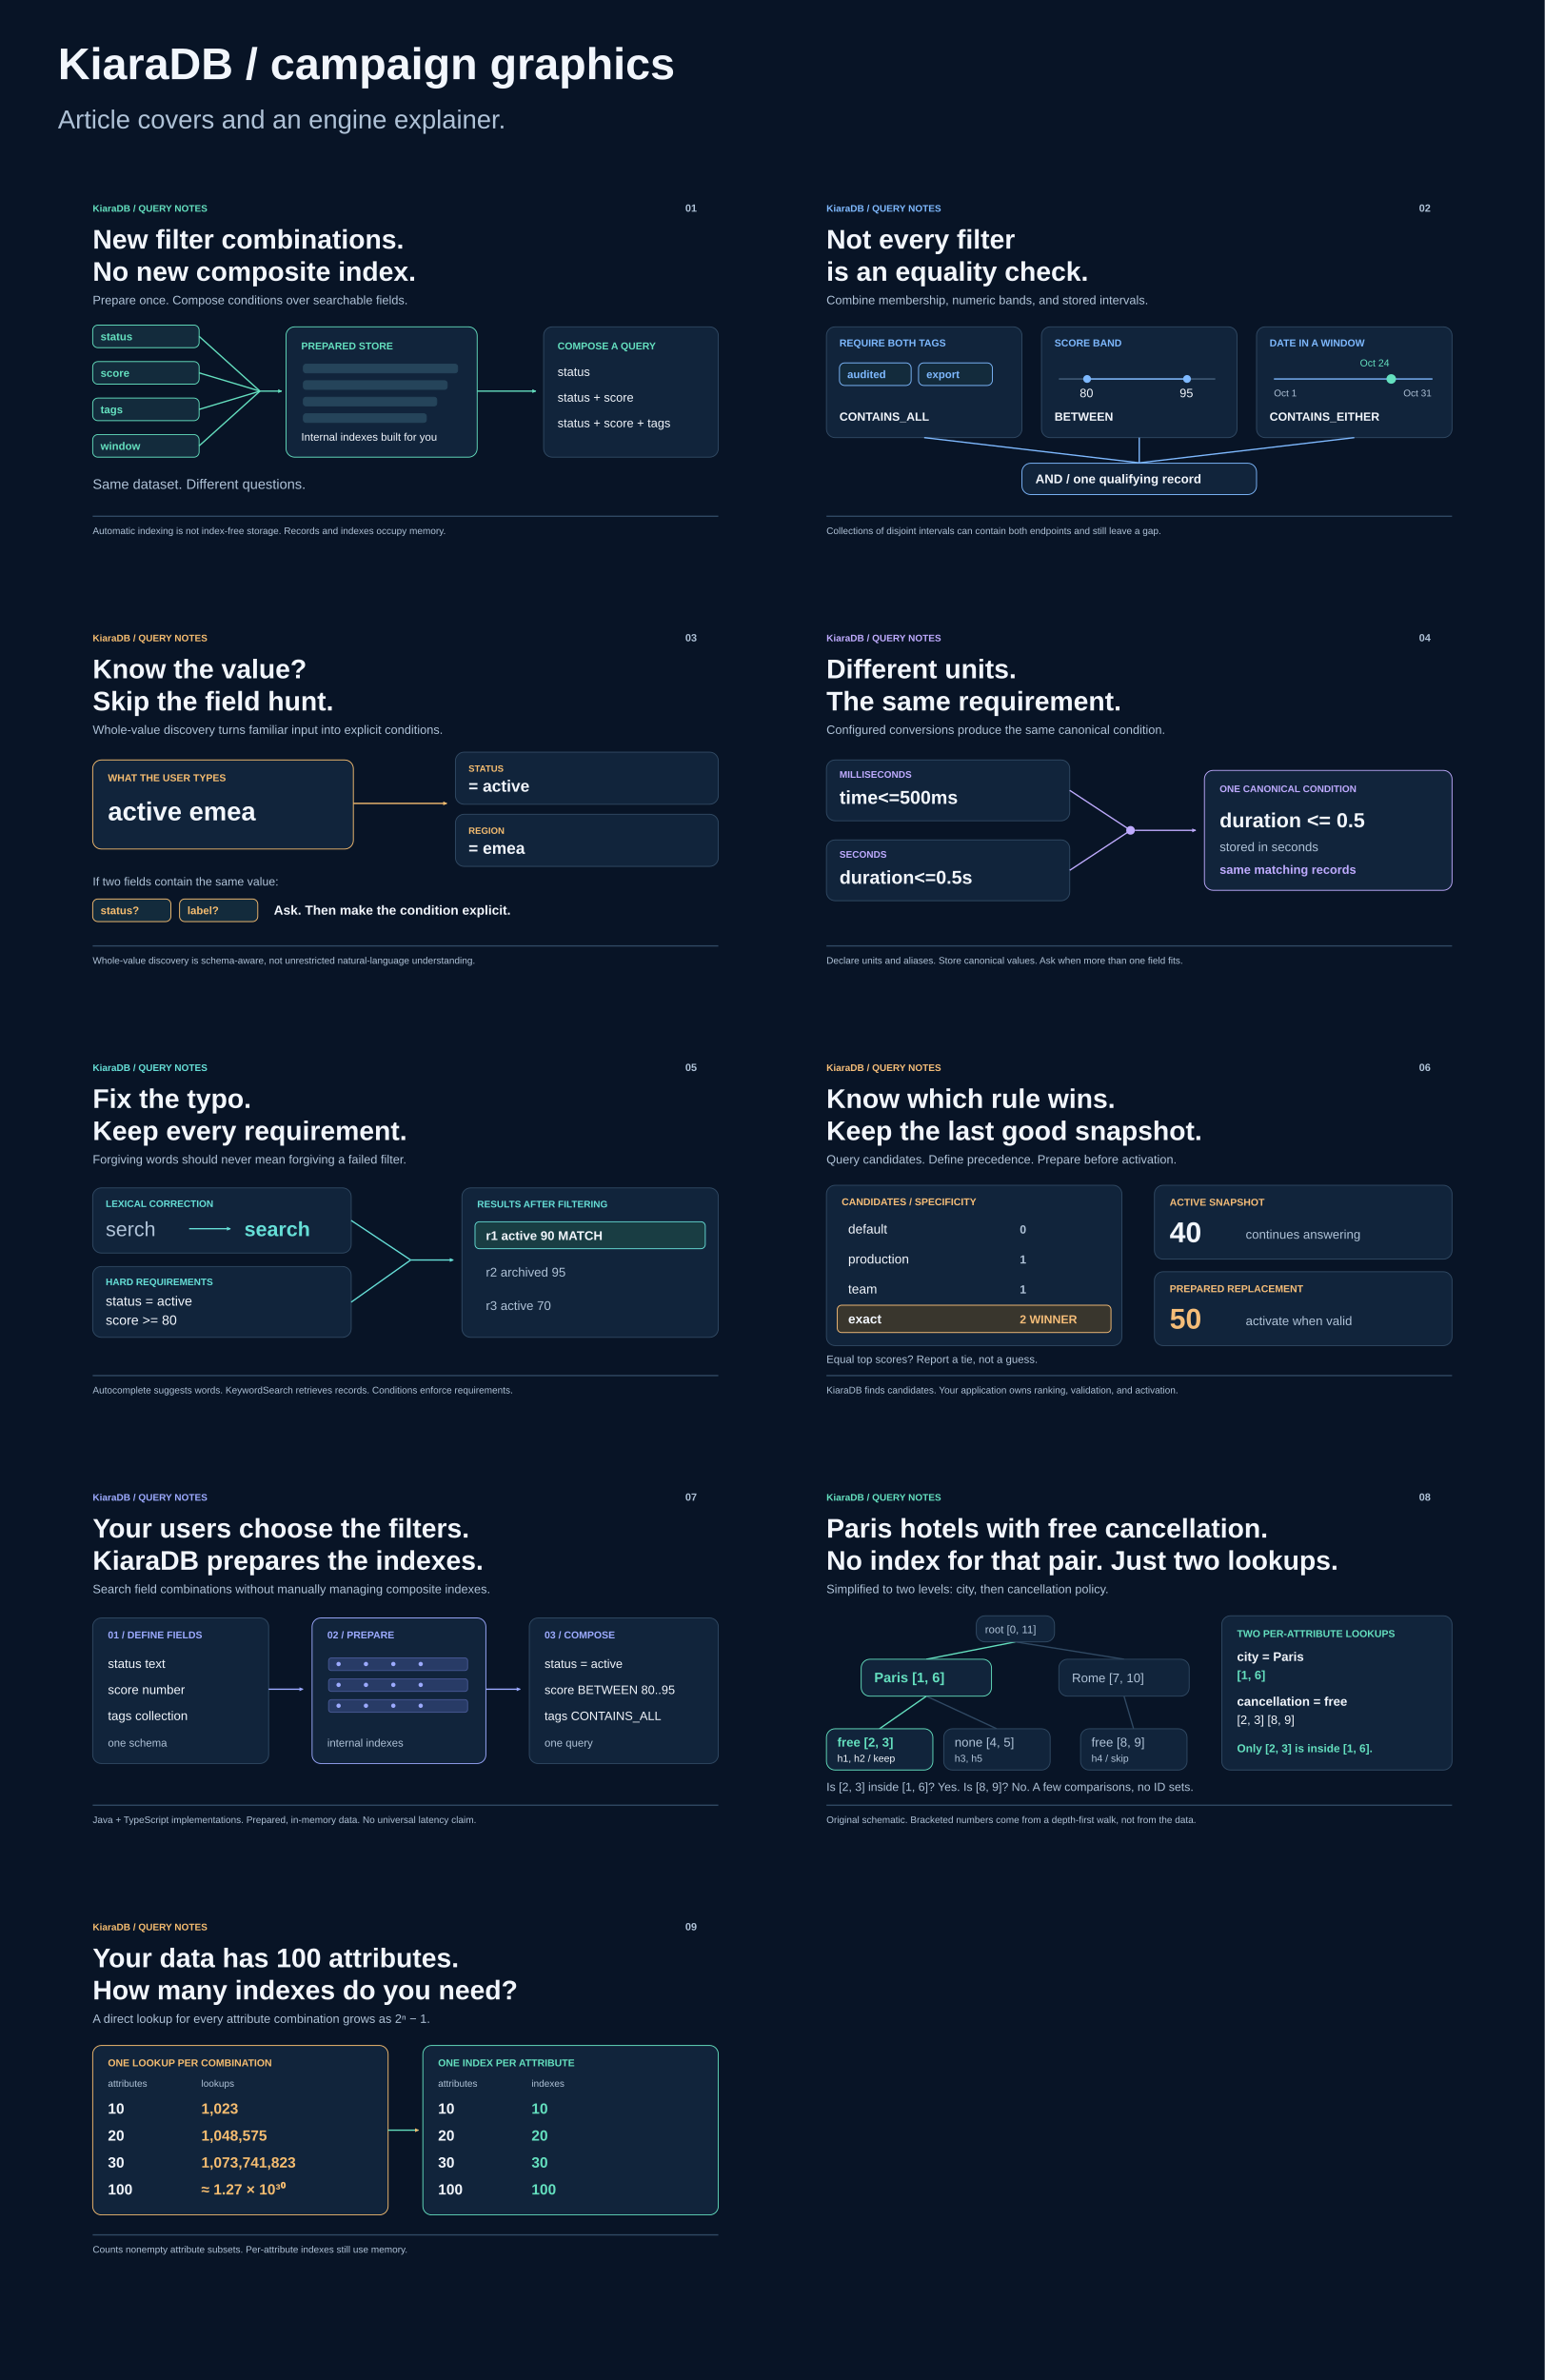
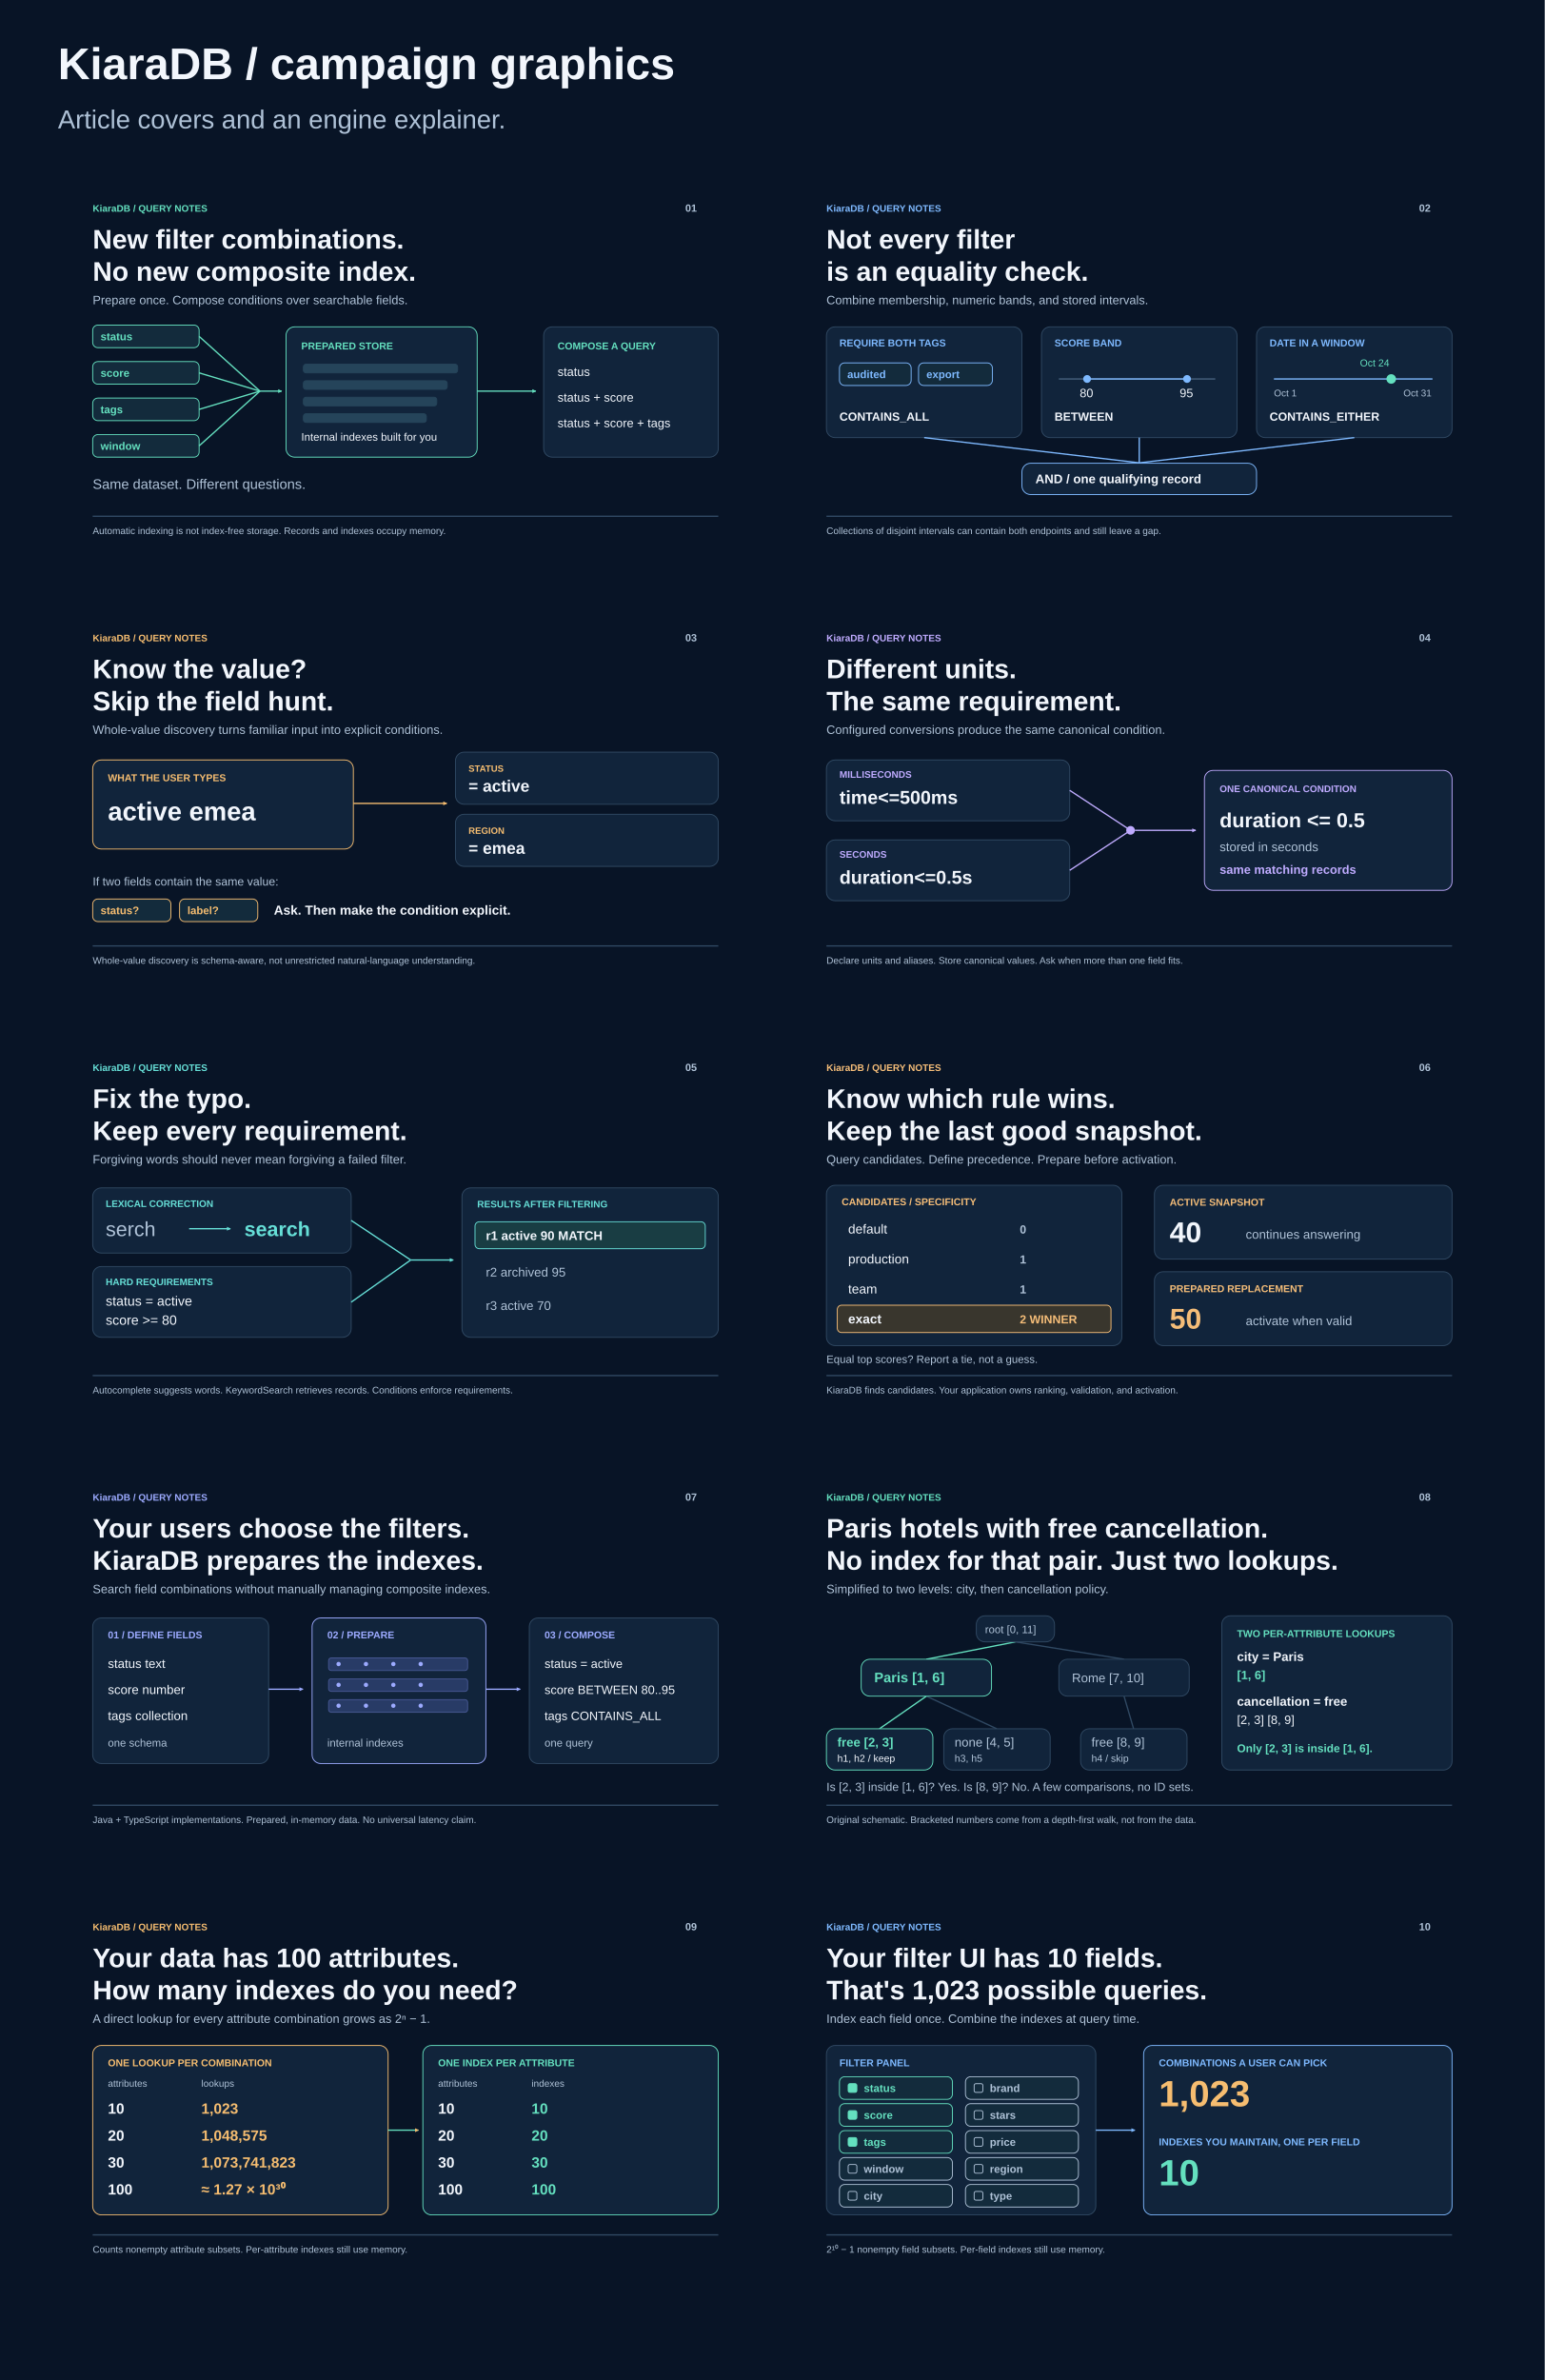
<svg xmlns="http://www.w3.org/2000/svg" width="1600" height="2465" viewBox="0 0 1600 2465" role="img" aria-labelledby="sheet-title sheet-desc">
  <rect width="1600" height="2465" fill="#081426" />
  <g font-family="Segoe UI, Arial, sans-serif">
    <text x="60" y="82" font-size="46" fill="#f2f6fc" font-weight="700" data-max-width="1440">KiaraDB / campaign graphics</text>
    <text x="60" y="133" font-size="27" fill="#afc2d7" font-weight="400" data-max-width="1440">Article covers and an engine explainer.</text>
  </g>
  <svg x="60" y="190" width="720" height="378" viewBox="0 0 1600 840" role="img" aria-labelledby="title-0 desc-0">
    <defs>
      <marker id="arrow-0" markerWidth="9" markerHeight="9" refX="8" refY="4.5" orient="auto" markerUnits="userSpaceOnUse">
        <path d="M0 0 L9 4.5 L0 9Z" fill="#64e0bf" />
      </marker>
    </defs>
    <rect width="1600" height="840" fill="#081426" />
    <g font-family="Segoe UI, Arial, sans-serif">
      <text x="80" y="65" font-size="22" fill="#64e0bf" font-weight="700" data-max-width="1440">KiaraDB  /  QUERY NOTES</text>
      <text x="1444" y="65" font-size="24" fill="#afc2d7" font-weight="600" data-max-width="80">01</text>
      <text x="80" y="150" font-size="62" fill="#f2f6fc" font-weight="700" data-max-width="1440">New filter combinations.</text>
      <text x="80" y="224" font-size="62" fill="#f2f6fc" font-weight="700" data-max-width="1440">No new composite index.</text>
      <text x="80" y="278" font-size="28" fill="#afc2d7" font-weight="400" data-max-width="1440">Prepare once. Compose conditions over searchable fields.</text>
      <g data-box="80 326 245 52">
        <rect x="80" y="326" width="245" height="52" rx="12" fill="#132b3c" stroke="#64e0bf" stroke-width="2" />
        <text x="98" y="361" font-size="25" fill="#64e0bf" font-weight="600" data-max-width="209">status</text>
      </g>
      <g data-box="80 410 245 52">
        <rect x="80" y="410" width="245" height="52" rx="12" fill="#132b3c" stroke="#64e0bf" stroke-width="2" />
        <text x="98" y="445" font-size="25" fill="#64e0bf" font-weight="600" data-max-width="209">score</text>
      </g>
      <g data-box="80 494 245 52">
        <rect x="80" y="494" width="245" height="52" rx="12" fill="#132b3c" stroke="#64e0bf" stroke-width="2" />
        <text x="98" y="529" font-size="25" fill="#64e0bf" font-weight="600" data-max-width="209">tags</text>
      </g>
      <g data-box="80 578 245 52">
        <rect x="80" y="578" width="245" height="52" rx="12" fill="#132b3c" stroke="#64e0bf" stroke-width="2" />
        <text x="98" y="613" font-size="25" fill="#64e0bf" font-weight="600" data-max-width="209">window</text>
      </g>
      <path d="M325 352 L465 478" fill="none" stroke="#64e0bf" stroke-width="3" />
      <path d="M325 436 L465 478" fill="none" stroke="#64e0bf" stroke-width="3" />
      <path d="M325 520 L465 478" fill="none" stroke="#64e0bf" stroke-width="3" />
      <path d="M325 604 L465 478" fill="none" stroke="#64e0bf" stroke-width="3" />
      <path d="M465 478 L515 478" fill="none" stroke="#64e0bf" stroke-width="3" marker-end="url(#arrow-0)" />
      <g data-box="525 330 440 300">
        <rect x="525" y="330" width="440" height="300" rx="20" fill="#11243b" stroke="#64e0bf" stroke-width="2" />
        <text x="560" y="382" font-size="23" fill="#64e0bf" font-weight="700" data-max-width="370">PREPARED STORE</text>
        <rect x="565" y="416" width="355" height="20" rx="6" fill="#25445a" stroke="#25445a" stroke-width="2" />
        <rect x="565" y="454" width="331" height="20" rx="6" fill="#25445a" stroke="#25445a" stroke-width="2" />
        <rect x="565" y="492" width="307" height="20" rx="6" fill="#25445a" stroke="#25445a" stroke-width="2" />
        <rect x="565" y="530" width="283" height="20" rx="6" fill="#25445a" stroke="#25445a" stroke-width="2" />
        <text x="560" y="592" font-size="25" fill="#f2f6fc" font-weight="500" data-max-width="370">Internal indexes built for you</text>
      </g>
      <path d="M965 478 L1100 478" fill="none" stroke="#64e0bf" stroke-width="3" marker-end="url(#arrow-0)" />
      <g data-box="1118 330 402 300">
        <rect x="1118" y="330" width="402" height="300" rx="20" fill="#11243b" stroke="#304963" stroke-width="2" />
        <text x="1150" y="382" font-size="23" fill="#64e0bf" font-weight="700" data-max-width="335">COMPOSE A QUERY</text>
        <text x="1150" y="443" font-size="28" fill="#f2f6fc" font-weight="500" data-max-width="335">status</text>
        <text x="1150" y="502" font-size="28" fill="#f2f6fc" font-weight="500" data-max-width="335">status + score</text>
        <text x="1150" y="561" font-size="28" fill="#f2f6fc" font-weight="500" data-max-width="335">status + score + tags</text>
      </g>
      <text x="80" y="703" font-size="32" fill="#afc2d7" font-weight="500" data-max-width="1440">Same dataset. Different questions.</text>
      <path d="M80 766 L1520 766" fill="none" stroke="#304963" stroke-width="3" />
      <text x="80" y="807" font-size="22" fill="#afc2d7" font-weight="400" data-max-width="1440">Automatic indexing is not index-free storage. Records and indexes occupy memory.</text>
    </g>
  </svg>
  <svg x="820" y="190" width="720" height="378" viewBox="0 0 1600 840" role="img" aria-labelledby="title-1 desc-1">
    <defs>
      <marker id="arrow-1" markerWidth="9" markerHeight="9" refX="8" refY="4.5" orient="auto" markerUnits="userSpaceOnUse">
        <path d="M0 0 L9 4.5 L0 9Z" fill="#7eb9ff" />
      </marker>
    </defs>
    <rect width="1600" height="840" fill="#081426" />
    <g font-family="Segoe UI, Arial, sans-serif">
      <text x="80" y="65" font-size="22" fill="#7eb9ff" font-weight="700" data-max-width="1440">KiaraDB  /  QUERY NOTES</text>
      <text x="1444" y="65" font-size="24" fill="#afc2d7" font-weight="600" data-max-width="80">02</text>
      <text x="80" y="150" font-size="62" fill="#f2f6fc" font-weight="700" data-max-width="1440">Not every filter</text>
      <text x="80" y="224" font-size="62" fill="#f2f6fc" font-weight="700" data-max-width="1440">is an equality check.</text>
      <text x="80" y="278" font-size="28" fill="#afc2d7" font-weight="400" data-max-width="1440">Combine membership, numeric bands, and stored intervals.</text>
      <g data-box="80 330 450 255">
        <rect x="80" y="330" width="450" height="255" rx="20" fill="#11243b" stroke="#304963" stroke-width="2" />
        <text x="110" y="375" font-size="23" fill="#7eb9ff" font-weight="700" data-max-width="390">REQUIRE BOTH TAGS</text>
        <g data-box="110 413 165 52">
          <rect x="110" y="413" width="165" height="52" rx="12" fill="#132b3c" stroke="#7eb9ff" stroke-width="2" />
          <text x="128" y="448" font-size="25" fill="#7eb9ff" font-weight="600" data-max-width="129">audited</text>
        </g>
        <g data-box="292 413 170 52">
          <rect x="292" y="413" width="170" height="52" rx="12" fill="#132b3c" stroke="#7eb9ff" stroke-width="2" />
          <text x="310" y="448" font-size="25" fill="#7eb9ff" font-weight="600" data-max-width="134">export</text>
        </g>
        <text x="110" y="546" font-size="27" fill="#f2f6fc" font-weight="600" data-max-width="390">CONTAINS_ALL</text>
      </g>
      <g data-box="575 330 450 255">
        <rect x="575" y="330" width="450" height="255" rx="20" fill="#11243b" stroke="#304963" stroke-width="2" />
        <text x="605" y="375" font-size="23" fill="#7eb9ff" font-weight="700" data-max-width="390">SCORE BAND</text>
        <path d="M615 450 L975 450" fill="none" stroke="#47617e" stroke-width="3" />
        <path d="M680 450 L910 450" fill="none" stroke="#7eb9ff" stroke-width="3" />
        <circle cx="680" cy="450" r="9" fill="#7eb9ff" />
        <circle cx="910" cy="450" r="9" fill="#7eb9ff" />
        <text x="663" y="492" font-size="28" fill="#f2f6fc" font-weight="400" data-max-width="1440">80</text>
        <text x="893" y="492" font-size="28" fill="#f2f6fc" font-weight="400" data-max-width="1440">95</text>
        <text x="605" y="546" font-size="27" fill="#f2f6fc" font-weight="600" data-max-width="390">BETWEEN</text>
      </g>
      <g data-box="1070 330 450 255">
        <rect x="1070" y="330" width="450" height="255" rx="20" fill="#11243b" stroke="#304963" stroke-width="2" />
        <text x="1100" y="375" font-size="23" fill="#7eb9ff" font-weight="700" data-max-width="390">DATE IN A WINDOW</text>
        <path d="M1110 450 L1475 450" fill="none" stroke="#7eb9ff" stroke-width="3" />
        <circle cx="1380" cy="450" r="11" fill="#64e0bf" />
        <text x="1110" y="490" font-size="22" fill="#afc2d7" font-weight="400" data-max-width="1440">Oct 1</text>
        <text x="1408" y="490" font-size="22" fill="#afc2d7" font-weight="400" data-max-width="1440">Oct 31</text>
        <text x="1308" y="421" font-size="23" fill="#64e0bf" font-weight="400" data-max-width="1440">Oct 24</text>
        <text x="1100" y="546" font-size="27" fill="#f2f6fc" font-weight="600" data-max-width="390">CONTAINS_EITHER</text>
      </g>
      <path d="M305 585 L800 643" fill="none" stroke="#7eb9ff" stroke-width="3" />
      <path d="M800 585 L800 643" fill="none" stroke="#7eb9ff" stroke-width="3" />
      <path d="M1295 585 L800 643" fill="none" stroke="#7eb9ff" stroke-width="3" />
      <g data-box="530 644 540 72">
        <rect x="530" y="644" width="540" height="72" rx="20" fill="#11243b" stroke="#7eb9ff" stroke-width="2" />
        <text x="561" y="690" font-size="29" fill="#f2f6fc" font-weight="600" data-max-width="478">AND  /  one qualifying record</text>
      </g>
      <path d="M80 766 L1520 766" fill="none" stroke="#304963" stroke-width="3" />
      <text x="80" y="807" font-size="22" fill="#afc2d7" font-weight="400" data-max-width="1440">Collections of disjoint intervals can contain both endpoints and still leave a gap.</text>
    </g>
  </svg>
  <svg x="60" y="635" width="720" height="378" viewBox="0 0 1600 840" role="img" aria-labelledby="title-2 desc-2">
    <defs>
      <marker id="arrow-2" markerWidth="9" markerHeight="9" refX="8" refY="4.5" orient="auto" markerUnits="userSpaceOnUse">
        <path d="M0 0 L9 4.5 L0 9Z" fill="#f6bd70" />
      </marker>
    </defs>
    <rect width="1600" height="840" fill="#081426" />
    <g font-family="Segoe UI, Arial, sans-serif">
      <text x="80" y="65" font-size="22" fill="#f6bd70" font-weight="700" data-max-width="1440">KiaraDB  /  QUERY NOTES</text>
      <text x="1444" y="65" font-size="24" fill="#afc2d7" font-weight="600" data-max-width="80">03</text>
      <text x="80" y="150" font-size="62" fill="#f2f6fc" font-weight="700" data-max-width="1440">Know the value?</text>
      <text x="80" y="224" font-size="62" fill="#f2f6fc" font-weight="700" data-max-width="1440">Skip the field hunt.</text>
      <text x="80" y="278" font-size="28" fill="#afc2d7" font-weight="400" data-max-width="1440">Whole-value discovery turns familiar input into explicit conditions.</text>
      <g data-box="80 338 600 205">
        <rect x="80" y="338" width="600" height="205" rx="20" fill="#11243b" stroke="#f6bd70" stroke-width="2" />
        <text x="115" y="387" font-size="23" fill="#f6bd70" font-weight="700" data-max-width="525">WHAT THE USER TYPES</text>
        <text x="115" y="477" font-size="60" fill="#f2f6fc" font-weight="600" data-max-width="525">active emea</text>
      </g>
      <path d="M680 438 L895 438" fill="none" stroke="#f6bd70" stroke-width="3" marker-end="url(#arrow-2)" />
      <g data-box="915 320 605 120">
        <rect x="915" y="320" width="605" height="120" rx="20" fill="#11243b" stroke="#304963" stroke-width="2" />
        <text x="945" y="365" font-size="21" fill="#f6bd70" font-weight="700" data-max-width="540">STATUS</text>
        <text x="945" y="411" font-size="38" fill="#f2f6fc" font-weight="600" data-max-width="540">= active</text>
      </g>
      <g data-box="915 463 605 120">
        <rect x="915" y="463" width="605" height="120" rx="20" fill="#11243b" stroke="#304963" stroke-width="2" />
        <text x="945" y="508" font-size="21" fill="#f6bd70" font-weight="700" data-max-width="540">REGION</text>
        <text x="945" y="554" font-size="38" fill="#f2f6fc" font-weight="600" data-max-width="540">= emea</text>
      </g>
      <text x="80" y="627" font-size="27" fill="#afc2d7" font-weight="400" data-max-width="1440">If two fields contain the same value:</text>
      <g data-box="80 658 180 52">
        <rect x="80" y="658" width="180" height="52" rx="12" fill="#132b3c" stroke="#f6bd70" stroke-width="2" />
        <text x="98" y="693" font-size="25" fill="#f6bd70" font-weight="600" data-max-width="144">status?</text>
      </g>
      <g data-box="280 658 180 52">
        <rect x="280" y="658" width="180" height="52" rx="12" fill="#132b3c" stroke="#f6bd70" stroke-width="2" />
        <text x="298" y="693" font-size="25" fill="#f6bd70" font-weight="600" data-max-width="144">label?</text>
      </g>
      <text x="497" y="694" font-size="30" fill="#f2f6fc" font-weight="600" data-max-width="1440">Ask. Then make the condition explicit.</text>
      <path d="M80 766 L1520 766" fill="none" stroke="#304963" stroke-width="3" />
      <text x="80" y="807" font-size="22" fill="#afc2d7" font-weight="400" data-max-width="1440">Whole-value discovery is schema-aware, not unrestricted natural-language understanding.</text>
    </g>
  </svg>
  <svg x="820" y="635" width="720" height="378" viewBox="0 0 1600 840" role="img" aria-labelledby="title-3 desc-3">
    <defs>
      <marker id="arrow-3" markerWidth="9" markerHeight="9" refX="8" refY="4.5" orient="auto" markerUnits="userSpaceOnUse">
        <path d="M0 0 L9 4.5 L0 9Z" fill="#bfabff" />
      </marker>
    </defs>
    <rect width="1600" height="840" fill="#081426" />
    <g font-family="Segoe UI, Arial, sans-serif">
      <text x="80" y="65" font-size="22" fill="#bfabff" font-weight="700" data-max-width="1440">KiaraDB  /  QUERY NOTES</text>
      <text x="1444" y="65" font-size="24" fill="#afc2d7" font-weight="600" data-max-width="80">04</text>
      <text x="80" y="150" font-size="62" fill="#f2f6fc" font-weight="700" data-max-width="1440">Different units.</text>
      <text x="80" y="224" font-size="62" fill="#f2f6fc" font-weight="700" data-max-width="1440">The same requirement.</text>
      <text x="80" y="278" font-size="28" fill="#afc2d7" font-weight="400" data-max-width="1440">Configured conversions produce the same canonical condition.</text>
      <g data-box="80 338 560 140">
        <rect x="80" y="338" width="560" height="140" rx="20" fill="#11243b" stroke="#304963" stroke-width="2" />
        <text x="110" y="379" font-size="22" fill="#bfabff" font-weight="700" data-max-width="495">MILLISECONDS</text>
        <text x="110" y="439" font-size="43" fill="#f2f6fc" font-weight="600" data-max-width="495">time&lt;=500ms</text>
      </g>
      <g data-box="80 522 560 140">
        <rect x="80" y="522" width="560" height="140" rx="20" fill="#11243b" stroke="#304963" stroke-width="2" />
        <text x="110" y="563" font-size="22" fill="#bfabff" font-weight="700" data-max-width="495">SECONDS</text>
        <text x="110" y="623" font-size="43" fill="#f2f6fc" font-weight="600" data-max-width="495">duration&lt;=0.5s</text>
      </g>
      <path d="M640 408 L780 500" fill="none" stroke="#bfabff" stroke-width="3" />
      <path d="M640 592 L780 500" fill="none" stroke="#bfabff" stroke-width="3" />
      <circle cx="780" cy="500" r="10" fill="#bfabff" />
      <path d="M790 500 L930 500" fill="none" stroke="#bfabff" stroke-width="3" marker-end="url(#arrow-3)" />
      <g data-box="950 362 570 276">
        <rect x="950" y="362" width="570" height="276" rx="20" fill="#11243b" stroke="#bfabff" stroke-width="2" />
        <text x="985" y="412" font-size="22" fill="#bfabff" font-weight="700" data-max-width="495">ONE CANONICAL CONDITION</text>
        <text x="985" y="493" font-size="47" fill="#f2f6fc" font-weight="600" data-max-width="495">duration &lt;= 0.5</text>
        <text x="985" y="548" font-size="29" fill="#afc2d7" font-weight="400" data-max-width="495">stored in seconds</text>
        <text x="985" y="600" font-size="28" fill="#bfabff" font-weight="600" data-max-width="495">same matching records</text>
      </g>
      <path d="M80 766 L1520 766" fill="none" stroke="#304963" stroke-width="3" />
      <text x="80" y="807" font-size="22" fill="#afc2d7" font-weight="400" data-max-width="1440">Declare units and aliases. Store canonical values. Ask when more than one field fits.</text>
    </g>
  </svg>
  <svg x="60" y="1080" width="720" height="378" viewBox="0 0 1600 840" role="img" aria-labelledby="title-4 desc-4">
    <defs>
      <marker id="arrow-4" markerWidth="9" markerHeight="9" refX="8" refY="4.5" orient="auto" markerUnits="userSpaceOnUse">
        <path d="M0 0 L9 4.5 L0 9Z" fill="#66dfd7" />
      </marker>
    </defs>
    <rect width="1600" height="840" fill="#081426" />
    <g font-family="Segoe UI, Arial, sans-serif">
      <text x="80" y="65" font-size="22" fill="#66dfd7" font-weight="700" data-max-width="1440">KiaraDB  /  QUERY NOTES</text>
      <text x="1444" y="65" font-size="24" fill="#afc2d7" font-weight="600" data-max-width="80">05</text>
      <text x="80" y="150" font-size="62" fill="#f2f6fc" font-weight="700" data-max-width="1440">Fix the typo.</text>
      <text x="80" y="224" font-size="62" fill="#f2f6fc" font-weight="700" data-max-width="1440">Keep every requirement.</text>
      <text x="80" y="278" font-size="28" fill="#afc2d7" font-weight="400" data-max-width="1440">Forgiving words should never mean forgiving a failed filter.</text>
      <g data-box="80 334 595 150">
        <rect x="80" y="334" width="595" height="150" rx="20" fill="#11243b" stroke="#304963" stroke-width="2" />
        <text x="110" y="378" font-size="22" fill="#66dfd7" font-weight="700" data-max-width="530">LEXICAL CORRECTION</text>
        <text x="110" y="445" font-size="47" fill="#afc2d7" font-weight="500" data-max-width="180">serch</text>
        <path d="M302 428 L397 428" fill="none" stroke="#66dfd7" stroke-width="3" marker-end="url(#arrow-4)" />
        <text x="429" y="445" font-size="47" fill="#66dfd7" font-weight="600" data-max-width="210">search</text>
      </g>
      <g data-box="80 515 595 163">
        <rect x="80" y="515" width="595" height="163" rx="20" fill="#11243b" stroke="#304963" stroke-width="2" />
        <text x="110" y="558" font-size="22" fill="#66dfd7" font-weight="700" data-max-width="530">HARD REQUIREMENTS</text>
        <text x="110" y="605" font-size="31" fill="#f2f6fc" font-weight="500" data-max-width="530">status = active</text>
        <text x="110" y="649" font-size="31" fill="#f2f6fc" font-weight="500" data-max-width="530">score &gt;= 80</text>
      </g>
      <path d="M675 409 L812 500" fill="none" stroke="#66dfd7" stroke-width="3" />
      <path d="M675 597 L812 500" fill="none" stroke="#66dfd7" stroke-width="3" />
      <path d="M812 500 L910 500" fill="none" stroke="#66dfd7" stroke-width="3" marker-end="url(#arrow-4)" />
      <g data-box="930 334 590 344">
        <rect x="930" y="334" width="590" height="344" rx="20" fill="#11243b" stroke="#304963" stroke-width="2" />
        <text x="965" y="379" font-size="22" fill="#66dfd7" font-weight="700" data-max-width="520">RESULTS AFTER FILTERING</text>
        <rect x="960" y="412" width="530" height="62" rx="10" fill="#193d43" stroke="#66dfd7" stroke-width="2" />
        <text x="985" y="454" font-size="29" fill="#f2f6fc" font-weight="600" data-max-width="480">r1   active     90     MATCH</text>
        <text x="985" y="538" font-size="29" fill="#afc2d7" font-weight="400" data-max-width="480">r2   archived   95</text>
        <text x="985" y="615" font-size="29" fill="#afc2d7" font-weight="400" data-max-width="480">r3   active     70</text>
      </g>
      <path d="M80 766 L1520 766" fill="none" stroke="#304963" stroke-width="3" />
      <text x="80" y="807" font-size="22" fill="#afc2d7" font-weight="400" data-max-width="1440">Autocomplete suggests words. KeywordSearch retrieves records. Conditions enforce requirements.</text>
    </g>
  </svg>
  <svg x="820" y="1080" width="720" height="378" viewBox="0 0 1600 840" role="img" aria-labelledby="title-5 desc-5">
    <defs>
      <marker id="arrow-5" markerWidth="9" markerHeight="9" refX="8" refY="4.5" orient="auto" markerUnits="userSpaceOnUse">
        <path d="M0 0 L9 4.5 L0 9Z" fill="#f5bd78" />
      </marker>
    </defs>
    <rect width="1600" height="840" fill="#081426" />
    <g font-family="Segoe UI, Arial, sans-serif">
      <text x="80" y="65" font-size="22" fill="#f5bd78" font-weight="700" data-max-width="1440">KiaraDB  /  QUERY NOTES</text>
      <text x="1444" y="65" font-size="24" fill="#afc2d7" font-weight="600" data-max-width="80">06</text>
      <text x="80" y="150" font-size="62" fill="#f2f6fc" font-weight="700" data-max-width="1440">Know which rule wins.</text>
      <text x="80" y="224" font-size="62" fill="#f2f6fc" font-weight="700" data-max-width="1440">Keep the last good snapshot.</text>
      <text x="80" y="278" font-size="28" fill="#afc2d7" font-weight="400" data-max-width="1440">Query candidates. Define precedence. Prepare before activation.</text>
      <g data-box="80 328 680 369">
        <rect x="80" y="328" width="680" height="369" rx="20" fill="#11243b" stroke="#304963" stroke-width="2" />
        <text x="115" y="374" font-size="23" fill="#f5bd78" font-weight="700" data-max-width="610">CANDIDATES / SPECIFICITY</text>
        <text x="130" y="439" font-size="30" fill="#f2f6fc" font-weight="400" data-max-width="320">default</text>
        <text x="525" y="439" font-size="27" fill="#afc2d7" font-weight="600" data-max-width="190">0</text>
        <text x="130" y="508" font-size="30" fill="#f2f6fc" font-weight="400" data-max-width="320">production</text>
        <text x="525" y="508" font-size="27" fill="#afc2d7" font-weight="600" data-max-width="190">1</text>
        <text x="130" y="577" font-size="30" fill="#f2f6fc" font-weight="400" data-max-width="320">team</text>
        <text x="525" y="577" font-size="27" fill="#afc2d7" font-weight="600" data-max-width="190">1</text>
        <rect x="105" y="604" width="630" height="63" rx="10" fill="#39362d" stroke="#f5bd78" stroke-width="2" />
        <text x="130" y="646" font-size="30" fill="#f2f6fc" font-weight="700" data-max-width="320">exact</text>
        <text x="525" y="646" font-size="27" fill="#f5bd78" font-weight="600" data-max-width="190">2  WINNER</text>
      </g>
      <g data-box="835 328 685 170">
        <rect x="835" y="328" width="685" height="170" rx="20" fill="#11243b" stroke="#304963" stroke-width="2" />
        <text x="870" y="375" font-size="23" fill="#f5bd78" font-weight="700" data-max-width="605">ACTIVE SNAPSHOT</text>
        <text x="870" y="459" font-size="66" fill="#f2f6fc" font-weight="700" data-max-width="170">40</text>
        <text x="1045" y="451" font-size="29" fill="#afc2d7" font-weight="400" data-max-width="435">continues answering</text>
      </g>
      <g data-box="835 527 685 170">
        <rect x="835" y="527" width="685" height="170" rx="20" fill="#11243b" stroke="#304963" stroke-width="2" />
        <text x="870" y="574" font-size="23" fill="#f5bd78" font-weight="700" data-max-width="605">PREPARED REPLACEMENT</text>
        <text x="870" y="658" font-size="66" fill="#f5bd78" font-weight="700" data-max-width="170">50</text>
        <text x="1045" y="650" font-size="29" fill="#afc2d7" font-weight="400" data-max-width="435">activate when valid</text>
      </g>
      <text x="80" y="737" font-size="25" fill="#afc2d7" font-weight="400" data-max-width="1440">Equal top scores? Report a tie, not a guess.</text>
      <path d="M80 766 L1520 766" fill="none" stroke="#304963" stroke-width="3" />
      <text x="80" y="807" font-size="22" fill="#afc2d7" font-weight="400" data-max-width="1440">KiaraDB finds candidates. Your application owns ranking, validation, and activation.</text>
    </g>
  </svg>
  <svg x="60" y="1525" width="720" height="378" viewBox="0 0 1600 840" role="img" aria-labelledby="title-6 desc-6">
    <defs>
      <marker id="arrow-6" markerWidth="9" markerHeight="9" refX="8" refY="4.5" orient="auto" markerUnits="userSpaceOnUse">
        <path d="M0 0 L9 4.5 L0 9Z" fill="#9caaff" />
      </marker>
    </defs>
    <rect width="1600" height="840" fill="#081426" />
    <g font-family="Segoe UI, Arial, sans-serif">
      <text x="80" y="65" font-size="22" fill="#9caaff" font-weight="700" data-max-width="1440">KiaraDB  /  QUERY NOTES</text>
      <text x="1444" y="65" font-size="24" fill="#afc2d7" font-weight="600" data-max-width="80">07</text>
      <text x="80" y="150" font-size="62" fill="#f2f6fc" font-weight="700" data-max-width="1440">Your users choose the filters.</text>
      <text x="80" y="224" font-size="62" fill="#f2f6fc" font-weight="700" data-max-width="1440">KiaraDB prepares the indexes.</text>
      <text x="80" y="278" font-size="28" fill="#afc2d7" font-weight="400" data-max-width="1440">Search field combinations without manually managing composite indexes.</text>
      <g data-box="80 335 405 335">
        <rect x="80" y="335" width="405" height="335" rx="20" fill="#11243b" stroke="#304963" stroke-width="2" />
        <text x="115" y="382" font-size="23" fill="#9caaff" font-weight="700" data-max-width="335">01 / DEFINE FIELDS</text>
        <text x="115" y="450" font-size="29" fill="#f2f6fc" font-weight="500" data-max-width="335">status     text</text>
        <text x="115" y="510" font-size="29" fill="#f2f6fc" font-weight="500" data-max-width="335">score      number</text>
        <text x="115" y="570" font-size="29" fill="#f2f6fc" font-weight="500" data-max-width="335">tags       collection</text>
        <text x="115" y="631" font-size="25" fill="#afc2d7" font-weight="400" data-max-width="335">one schema</text>
      </g>
      <path d="M485 499 L564 499" fill="none" stroke="#9caaff" stroke-width="3" marker-end="url(#arrow-6)" />
      <g data-box="585 335 400 335">
        <rect x="585" y="335" width="400" height="335" rx="20" fill="#11243b" stroke="#9caaff" stroke-width="2" />
        <text x="620" y="382" font-size="23" fill="#9caaff" font-weight="700" data-max-width="330">02 / PREPARE</text>
        <rect x="623" y="427" width="320" height="29" rx="6" fill="#283b66" stroke="#475894" stroke-width="2" />
        <circle cx="646" cy="441" r="5" fill="#9caaff" />
        <circle cx="709" cy="441" r="5" fill="#9caaff" />
        <circle cx="772" cy="441" r="5" fill="#9caaff" />
        <circle cx="835" cy="441" r="5" fill="#9caaff" />
        <rect x="623" y="475" width="320" height="29" rx="6" fill="#283b66" stroke="#475894" stroke-width="2" />
        <circle cx="646" cy="489" r="5" fill="#9caaff" />
        <circle cx="709" cy="489" r="5" fill="#9caaff" />
        <circle cx="772" cy="489" r="5" fill="#9caaff" />
        <circle cx="835" cy="489" r="5" fill="#9caaff" />
        <rect x="623" y="523" width="320" height="29" rx="6" fill="#283b66" stroke="#475894" stroke-width="2" />
        <circle cx="646" cy="537" r="5" fill="#9caaff" />
        <circle cx="709" cy="537" r="5" fill="#9caaff" />
        <circle cx="772" cy="537" r="5" fill="#9caaff" />
        <circle cx="835" cy="537" r="5" fill="#9caaff" />
        <text x="620" y="631" font-size="25" fill="#afc2d7" font-weight="400" data-max-width="330">internal indexes</text>
      </g>
      <path d="M985 499 L1064 499" fill="none" stroke="#9caaff" stroke-width="3" marker-end="url(#arrow-6)" />
      <g data-box="1085 335 435 335">
        <rect x="1085" y="335" width="435" height="335" rx="20" fill="#11243b" stroke="#304963" stroke-width="2" />
        <text x="1120" y="382" font-size="23" fill="#9caaff" font-weight="700" data-max-width="365">03 / COMPOSE</text>
        <text x="1120" y="450" font-size="28" fill="#f2f6fc" font-weight="500" data-max-width="365">status = active</text>
        <text x="1120" y="510" font-size="28" fill="#f2f6fc" font-weight="500" data-max-width="365">score BETWEEN 80..95</text>
        <text x="1120" y="570" font-size="28" fill="#f2f6fc" font-weight="500" data-max-width="365">tags CONTAINS_ALL</text>
        <text x="1120" y="631" font-size="25" fill="#afc2d7" font-weight="400" data-max-width="365">one query</text>
      </g>
      <path d="M80 766 L1520 766" fill="none" stroke="#304963" stroke-width="3" />
      <text x="80" y="807" font-size="22" fill="#afc2d7" font-weight="400" data-max-width="1440">Java + TypeScript implementations. Prepared, in-memory data. No universal latency claim.</text>
    </g>
  </svg>
  <svg x="820" y="1525" width="720" height="378" viewBox="0 0 1600 840" role="img" aria-labelledby="title-7 desc-7">
    <defs>
      <marker id="arrow-7" markerWidth="9" markerHeight="9" refX="8" refY="4.5" orient="auto" markerUnits="userSpaceOnUse">
        <path d="M0 0 L9 4.5 L0 9Z" fill="#64e0bf" />
      </marker>
    </defs>
    <rect width="1600" height="840" fill="#081426" />
    <g font-family="Segoe UI, Arial, sans-serif">
      <text x="80" y="65" font-size="22" fill="#64e0bf" font-weight="700" data-max-width="1440">KiaraDB  /  QUERY NOTES</text>
      <text x="1444" y="65" font-size="24" fill="#afc2d7" font-weight="600" data-max-width="80">08</text>
      <text x="80" y="150" font-size="62" fill="#f2f6fc" font-weight="700" data-max-width="1440">Paris hotels with free cancellation.</text>
      <text x="80" y="224" font-size="62" fill="#f2f6fc" font-weight="700" data-max-width="1440">No index for that pair. Just two lookups.</text>
      <text x="80" y="278" font-size="28" fill="#afc2d7" font-weight="400" data-max-width="1440">Simplified to two levels: city, then cancellation policy.</text>
      <path d="M515 390 L310 430" fill="none" stroke="#64e0bf" stroke-width="3" />
      <path d="M515 390 L765 430" fill="none" stroke="#304963" stroke-width="3" />
      <path d="M310 515 L202 590" fill="none" stroke="#64e0bf" stroke-width="3" />
      <path d="M310 515 L472 590" fill="none" stroke="#304963" stroke-width="3" />
      <path d="M765 515 L787 590" fill="none" stroke="#304963" stroke-width="3" />
      <g data-box="425 330 180 60">
        <rect x="425" y="330" width="180" height="60" rx="20" fill="#11243b" stroke="#304963" stroke-width="2" />
        <text x="445" y="370" font-size="25" fill="#afc2d7" font-weight="500" data-max-width="140">root [0, 11]</text>
      </g>
      <g data-box="160 430 300 85">
        <rect x="160" y="430" width="300" height="85" rx="20" fill="#11243b" stroke="#64e0bf" stroke-width="2" />
        <text x="190" y="483" font-size="32" fill="#64e0bf" font-weight="600" data-max-width="240">Paris [1, 6]</text>
      </g>
      <g data-box="615 430 300 85">
        <rect x="615" y="430" width="300" height="85" rx="20" fill="#11243b" stroke="#304963" stroke-width="2" />
        <text x="645" y="483" font-size="29" fill="#afc2d7" font-weight="500" data-max-width="240">Rome [7, 10]</text>
      </g>
      <g data-box="80 590 245 95">
        <rect x="80" y="590" width="245" height="95" rx="20" fill="#11243b" stroke="#64e0bf" stroke-width="2" />
        <text x="105" y="631" font-size="29" fill="#64e0bf" font-weight="600" data-max-width="195">free [2, 3]</text>
        <text x="105" y="666" font-size="23" fill="#f2f6fc" font-weight="500" data-max-width="195">h1, h2 / keep</text>
      </g>
      <g data-box="350 590 245 95">
        <rect x="350" y="590" width="245" height="95" rx="20" fill="#11243b" stroke="#304963" stroke-width="2" />
        <text x="375" y="631" font-size="29" fill="#afc2d7" font-weight="500" data-max-width="195">none [4, 5]</text>
        <text x="375" y="666" font-size="23" fill="#afc2d7" font-weight="400" data-max-width="195">h3, h5</text>
      </g>
      <g data-box="665 590 245 95">
        <rect x="665" y="590" width="245" height="95" rx="20" fill="#11243b" stroke="#304963" stroke-width="2" />
        <text x="690" y="631" font-size="29" fill="#afc2d7" font-weight="500" data-max-width="195">free [8, 9]</text>
        <text x="690" y="666" font-size="23" fill="#afc2d7" font-weight="400" data-max-width="195">h4 / skip</text>
      </g>
      <g data-box="990 330 530 355">
        <rect x="990" y="330" width="530" height="355" rx="20" fill="#11243b" stroke="#304963" stroke-width="2" />
        <text x="1025" y="379" font-size="23" fill="#64e0bf" font-weight="700" data-max-width="460">TWO PER-ATTRIBUTE LOOKUPS</text>
        <text x="1025" y="434" font-size="29" fill="#f2f6fc" font-weight="600" data-max-width="460">city = Paris</text>
        <text x="1025" y="476" font-size="28" fill="#64e0bf" font-weight="600" data-max-width="460">[1, 6]</text>
        <text x="1025" y="537" font-size="29" fill="#f2f6fc" font-weight="600" data-max-width="460">cancellation = free</text>
        <text x="1025" y="579" font-size="28" fill="#f2f6fc" font-weight="500" data-max-width="460">[2, 3]     [8, 9]</text>
        <text x="1025" y="644" font-size="26" fill="#64e0bf" font-weight="600" data-max-width="460">Only [2, 3] is inside [1, 6].</text>
      </g>
      <text x="80" y="733" font-size="27" fill="#afc2d7" font-weight="400" data-max-width="1440">Is [2, 3] inside [1, 6]? Yes. Is [8, 9]? No. A few comparisons, no ID sets.</text>
      <path d="M80 766 L1520 766" fill="none" stroke="#304963" stroke-width="3" />
      <text x="80" y="807" font-size="22" fill="#afc2d7" font-weight="400" data-max-width="1440">Original schematic. Bracketed numbers come from a depth-first walk, not from the data.</text>
    </g>
  </svg>
  <svg x="60" y="1970" width="720" height="378" viewBox="0 0 1600 840" role="img" aria-labelledby="title-8 desc-8">
    <defs>
      <marker id="arrow-8" markerWidth="9" markerHeight="9" refX="8" refY="4.5" orient="auto" markerUnits="userSpaceOnUse">
        <path d="M0 0 L9 4.5 L0 9Z" fill="#f6bd70" />
      </marker>
    </defs>
    <rect width="1600" height="840" fill="#081426" />
    <g font-family="Segoe UI, Arial, sans-serif">
      <text x="80" y="65" font-size="22" fill="#f6bd70" font-weight="700" data-max-width="1440">KiaraDB  /  QUERY NOTES</text>
      <text x="1444" y="65" font-size="24" fill="#afc2d7" font-weight="600" data-max-width="80">09</text>
      <text x="80" y="150" font-size="62" fill="#f2f6fc" font-weight="700" data-max-width="1440">Your data has 100 attributes.</text>
      <text x="80" y="224" font-size="62" fill="#f2f6fc" font-weight="700" data-max-width="1440">How many indexes do you need?</text>
      <text x="80" y="278" font-size="28" fill="#afc2d7" font-weight="400" data-max-width="1440">A direct lookup for every attribute combination grows as 2ⁿ − 1.</text>
      <g data-box="80 330 680 390">
        <rect x="80" y="330" width="680" height="390" rx="20" fill="#11243b" stroke="#f6bd70" stroke-width="2" />
        <text x="115" y="378" font-size="23" fill="#f6bd70" font-weight="700" data-max-width="610">ONE LOOKUP PER COMBINATION</text>
        <text x="115" y="425" font-size="22" fill="#afc2d7" font-weight="500" data-max-width="160">attributes</text>
        <text x="330" y="425" font-size="22" fill="#afc2d7" font-weight="500" data-max-width="380">lookups</text>
        <text x="115" y="487" font-size="34" fill="#f2f6fc" font-weight="600" data-max-width="160">10</text>
        <text x="330" y="487" font-size="34" fill="#f6bd70" font-weight="700" data-max-width="400">1,023</text>
        <text x="115" y="549" font-size="34" fill="#f2f6fc" font-weight="600" data-max-width="160">20</text>
        <text x="330" y="549" font-size="34" fill="#f6bd70" font-weight="700" data-max-width="400">1,048,575</text>
        <text x="115" y="611" font-size="34" fill="#f2f6fc" font-weight="600" data-max-width="160">30</text>
        <text x="330" y="611" font-size="34" fill="#f6bd70" font-weight="700" data-max-width="400">1,073,741,823</text>
        <text x="115" y="673" font-size="34" fill="#f2f6fc" font-weight="600" data-max-width="160">100</text>
        <text x="330" y="673" font-size="34" fill="#f6bd70" font-weight="700" data-max-width="400">≈ 1.27 × 10³⁰</text>
      </g>
      <path d="M760 525 L830 525" fill="none" stroke="#64e0bf" stroke-width="3" marker-end="url(#arrow-8)" />
      <g data-box="840 330 680 390">
        <rect x="840" y="330" width="680" height="390" rx="20" fill="#11243b" stroke="#64e0bf" stroke-width="2" />
        <text x="875" y="378" font-size="23" fill="#64e0bf" font-weight="700" data-max-width="610">ONE INDEX PER ATTRIBUTE</text>
        <text x="875" y="425" font-size="22" fill="#afc2d7" font-weight="500" data-max-width="160">attributes</text>
        <text x="1090" y="425" font-size="22" fill="#afc2d7" font-weight="500" data-max-width="380">indexes</text>
        <text x="875" y="487" font-size="34" fill="#f2f6fc" font-weight="600" data-max-width="160">10</text>
        <text x="1090" y="487" font-size="34" fill="#64e0bf" font-weight="700" data-max-width="380">10</text>
        <text x="875" y="549" font-size="34" fill="#f2f6fc" font-weight="600" data-max-width="160">20</text>
        <text x="1090" y="549" font-size="34" fill="#64e0bf" font-weight="700" data-max-width="380">20</text>
        <text x="875" y="611" font-size="34" fill="#f2f6fc" font-weight="600" data-max-width="160">30</text>
        <text x="1090" y="611" font-size="34" fill="#64e0bf" font-weight="700" data-max-width="380">30</text>
        <text x="875" y="673" font-size="34" fill="#f2f6fc" font-weight="600" data-max-width="160">100</text>
        <text x="1090" y="673" font-size="34" fill="#64e0bf" font-weight="700" data-max-width="380">100</text>
      </g>
      <path d="M80 766 L1520 766" fill="none" stroke="#304963" stroke-width="3" />
      <text x="80" y="807" font-size="22" fill="#afc2d7" font-weight="400" data-max-width="1440">Counts nonempty attribute subsets. Per-attribute indexes still use memory.</text>
    </g>
  </svg>
+   <svg x="820" y="1970" width="720" height="378" viewBox="0 0 1600 840" role="img" aria-labelledby="title-9 desc-9">
+     <defs>
+       <marker id="arrow-9" markerWidth="9" markerHeight="9" refX="8" refY="4.5" orient="auto" markerUnits="userSpaceOnUse">
+         <path d="M0 0 L9 4.5 L0 9Z" fill="#7eb9ff" />
+       </marker>
+     </defs>
+     <rect width="1600" height="840" fill="#081426" />
+     <g font-family="Segoe UI, Arial, sans-serif">
+       <text x="80" y="65" font-size="22" fill="#7eb9ff" font-weight="700" data-max-width="1440">KiaraDB  /  QUERY NOTES</text>
+       <text x="1444" y="65" font-size="24" fill="#afc2d7" font-weight="600" data-max-width="80">10</text>
+       <text x="80" y="150" font-size="62" fill="#f2f6fc" font-weight="700" data-max-width="1440">Your filter UI has 10 fields.</text>
+       <text x="80" y="224" font-size="62" fill="#f2f6fc" font-weight="700" data-max-width="1440">That's 1,023 possible queries.</text>
+       <text x="80" y="278" font-size="28" fill="#afc2d7" font-weight="400" data-max-width="1440">Index each field once. Combine the indexes at query time.</text>
+       <g data-box="80 330 620 390">
+         <rect x="80" y="330" width="620" height="390" rx="20" fill="#11243b" stroke="#304963" stroke-width="2" />
+         <text x="110" y="378" font-size="23" fill="#7eb9ff" font-weight="700" data-max-width="560">FILTER PANEL</text>
+         <g data-box="110 402 260 52">
+           <rect x="110" y="402" width="260" height="52" rx="12" fill="#132b3c" stroke="#64e0bf" stroke-width="2" />
+           <rect x="130" y="418" width="20" height="20" rx="4" fill="#64e0bf" stroke="#64e0bf" stroke-width="2" />
+           <text x="166" y="437" font-size="25" fill="#64e0bf" font-weight="600" data-max-width="186">status</text>
+         </g>
+         <g data-box="110 464 260 52">
+           <rect x="110" y="464" width="260" height="52" rx="12" fill="#132b3c" stroke="#64e0bf" stroke-width="2" />
+           <rect x="130" y="480" width="20" height="20" rx="4" fill="#64e0bf" stroke="#64e0bf" stroke-width="2" />
+           <text x="166" y="499" font-size="25" fill="#64e0bf" font-weight="600" data-max-width="186">score</text>
+         </g>
+         <g data-box="110 526 260 52">
+           <rect x="110" y="526" width="260" height="52" rx="12" fill="#132b3c" stroke="#64e0bf" stroke-width="2" />
+           <rect x="130" y="542" width="20" height="20" rx="4" fill="#64e0bf" stroke="#64e0bf" stroke-width="2" />
+           <text x="166" y="561" font-size="25" fill="#64e0bf" font-weight="600" data-max-width="186">tags</text>
+         </g>
+         <g data-box="110 588 260 52">
+           <rect x="110" y="588" width="260" height="52" rx="12" fill="#132b3c" stroke="#afc2d7" stroke-width="2" />
+           <rect x="130" y="604" width="20" height="20" rx="4" fill="none" stroke="#afc2d7" stroke-width="2" />
+           <text x="166" y="623" font-size="25" fill="#afc2d7" font-weight="600" data-max-width="186">window</text>
+         </g>
+         <g data-box="110 650 260 52">
+           <rect x="110" y="650" width="260" height="52" rx="12" fill="#132b3c" stroke="#afc2d7" stroke-width="2" />
+           <rect x="130" y="666" width="20" height="20" rx="4" fill="none" stroke="#afc2d7" stroke-width="2" />
+           <text x="166" y="685" font-size="25" fill="#afc2d7" font-weight="600" data-max-width="186">city</text>
+         </g>
+         <g data-box="400 402 260 52">
+           <rect x="400" y="402" width="260" height="52" rx="12" fill="#132b3c" stroke="#afc2d7" stroke-width="2" />
+           <rect x="420" y="418" width="20" height="20" rx="4" fill="none" stroke="#afc2d7" stroke-width="2" />
+           <text x="456" y="437" font-size="25" fill="#afc2d7" font-weight="600" data-max-width="186">brand</text>
+         </g>
+         <g data-box="400 464 260 52">
+           <rect x="400" y="464" width="260" height="52" rx="12" fill="#132b3c" stroke="#afc2d7" stroke-width="2" />
+           <rect x="420" y="480" width="20" height="20" rx="4" fill="none" stroke="#afc2d7" stroke-width="2" />
+           <text x="456" y="499" font-size="25" fill="#afc2d7" font-weight="600" data-max-width="186">stars</text>
+         </g>
+         <g data-box="400 526 260 52">
+           <rect x="400" y="526" width="260" height="52" rx="12" fill="#132b3c" stroke="#afc2d7" stroke-width="2" />
+           <rect x="420" y="542" width="20" height="20" rx="4" fill="none" stroke="#afc2d7" stroke-width="2" />
+           <text x="456" y="561" font-size="25" fill="#afc2d7" font-weight="600" data-max-width="186">price</text>
+         </g>
+         <g data-box="400 588 260 52">
+           <rect x="400" y="588" width="260" height="52" rx="12" fill="#132b3c" stroke="#afc2d7" stroke-width="2" />
+           <rect x="420" y="604" width="20" height="20" rx="4" fill="none" stroke="#afc2d7" stroke-width="2" />
+           <text x="456" y="623" font-size="25" fill="#afc2d7" font-weight="600" data-max-width="186">region</text>
+         </g>
+         <g data-box="400 650 260 52">
+           <rect x="400" y="650" width="260" height="52" rx="12" fill="#132b3c" stroke="#afc2d7" stroke-width="2" />
+           <rect x="420" y="666" width="20" height="20" rx="4" fill="none" stroke="#afc2d7" stroke-width="2" />
+           <text x="456" y="685" font-size="25" fill="#afc2d7" font-weight="600" data-max-width="186">type</text>
+         </g>
+       </g>
+       <path d="M700 525 L790 525" fill="none" stroke="#7eb9ff" stroke-width="3" marker-end="url(#arrow-9)" />
+       <g data-box="810 330 710 390">
+         <rect x="810" y="330" width="710" height="390" rx="20" fill="#11243b" stroke="#7eb9ff" stroke-width="2" />
+         <text x="845" y="378" font-size="23" fill="#7eb9ff" font-weight="700" data-max-width="640">COMBINATIONS A USER CAN PICK</text>
+         <text x="845" y="470" font-size="84" fill="#f6bd70" font-weight="700" data-max-width="640">1,023</text>
+         <text x="845" y="560" font-size="23" fill="#7eb9ff" font-weight="700" data-max-width="640">INDEXES YOU MAINTAIN, ONE PER FIELD</text>
+         <text x="845" y="652" font-size="84" fill="#64e0bf" font-weight="700" data-max-width="640">10</text>
+       </g>
+       <path d="M80 766 L1520 766" fill="none" stroke="#304963" stroke-width="3" />
+       <text x="80" y="807" font-size="22" fill="#afc2d7" font-weight="400" data-max-width="1440">2¹⁰ − 1 nonempty field subsets. Per-field indexes still use memory.</text>
+     </g>
+   </svg>
</svg>
